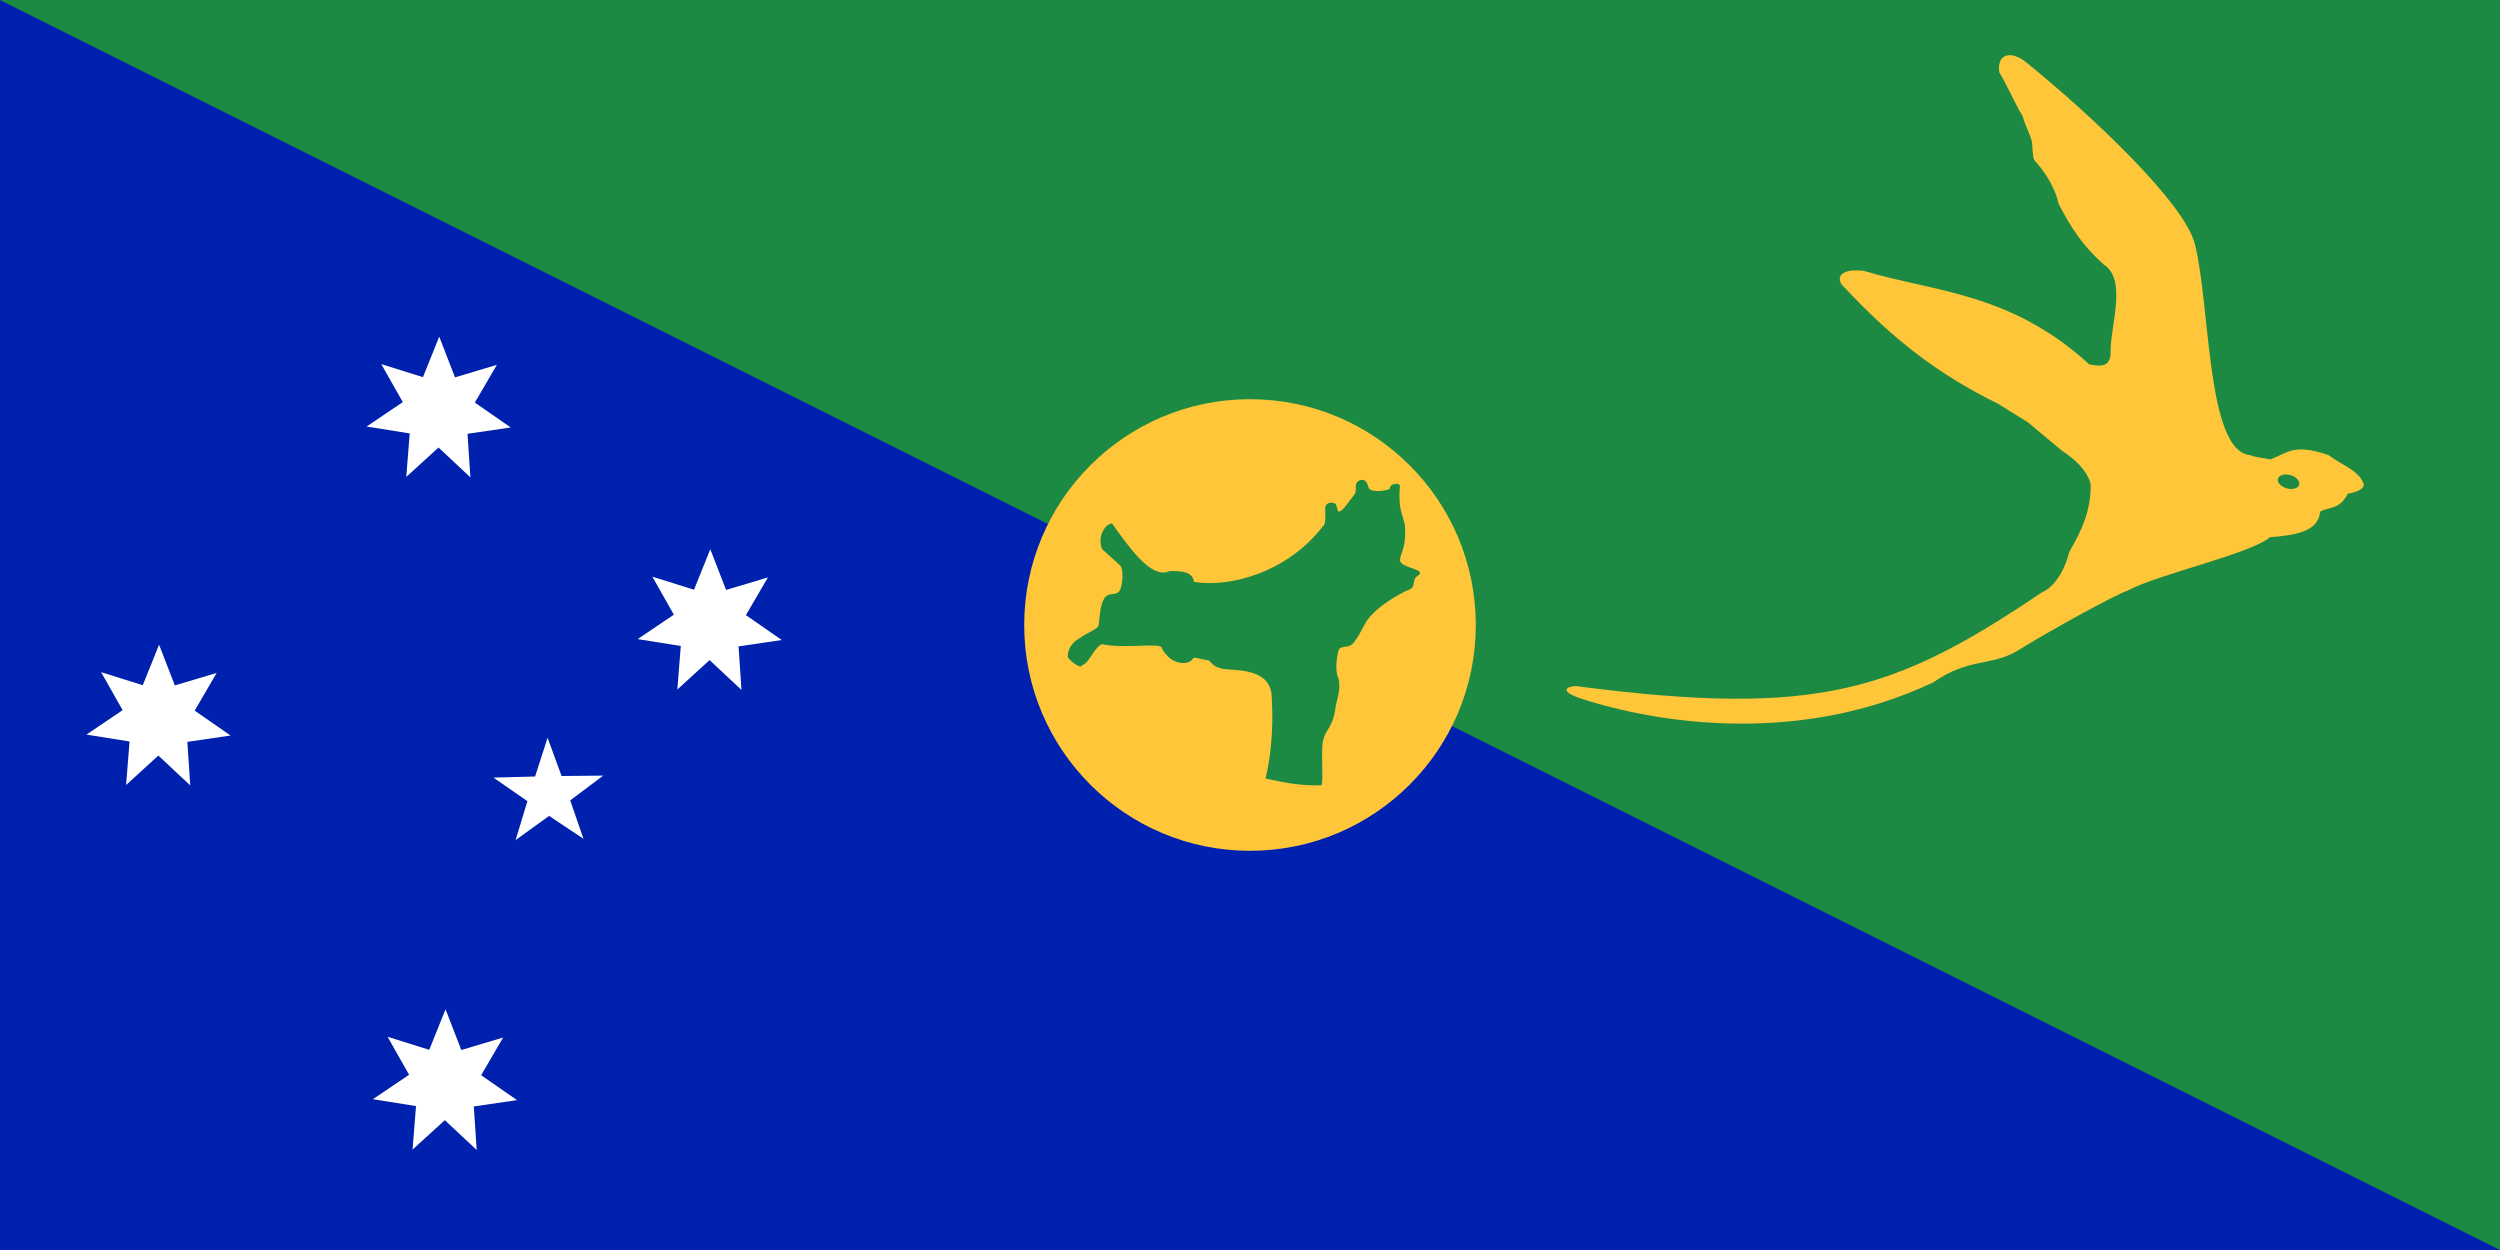
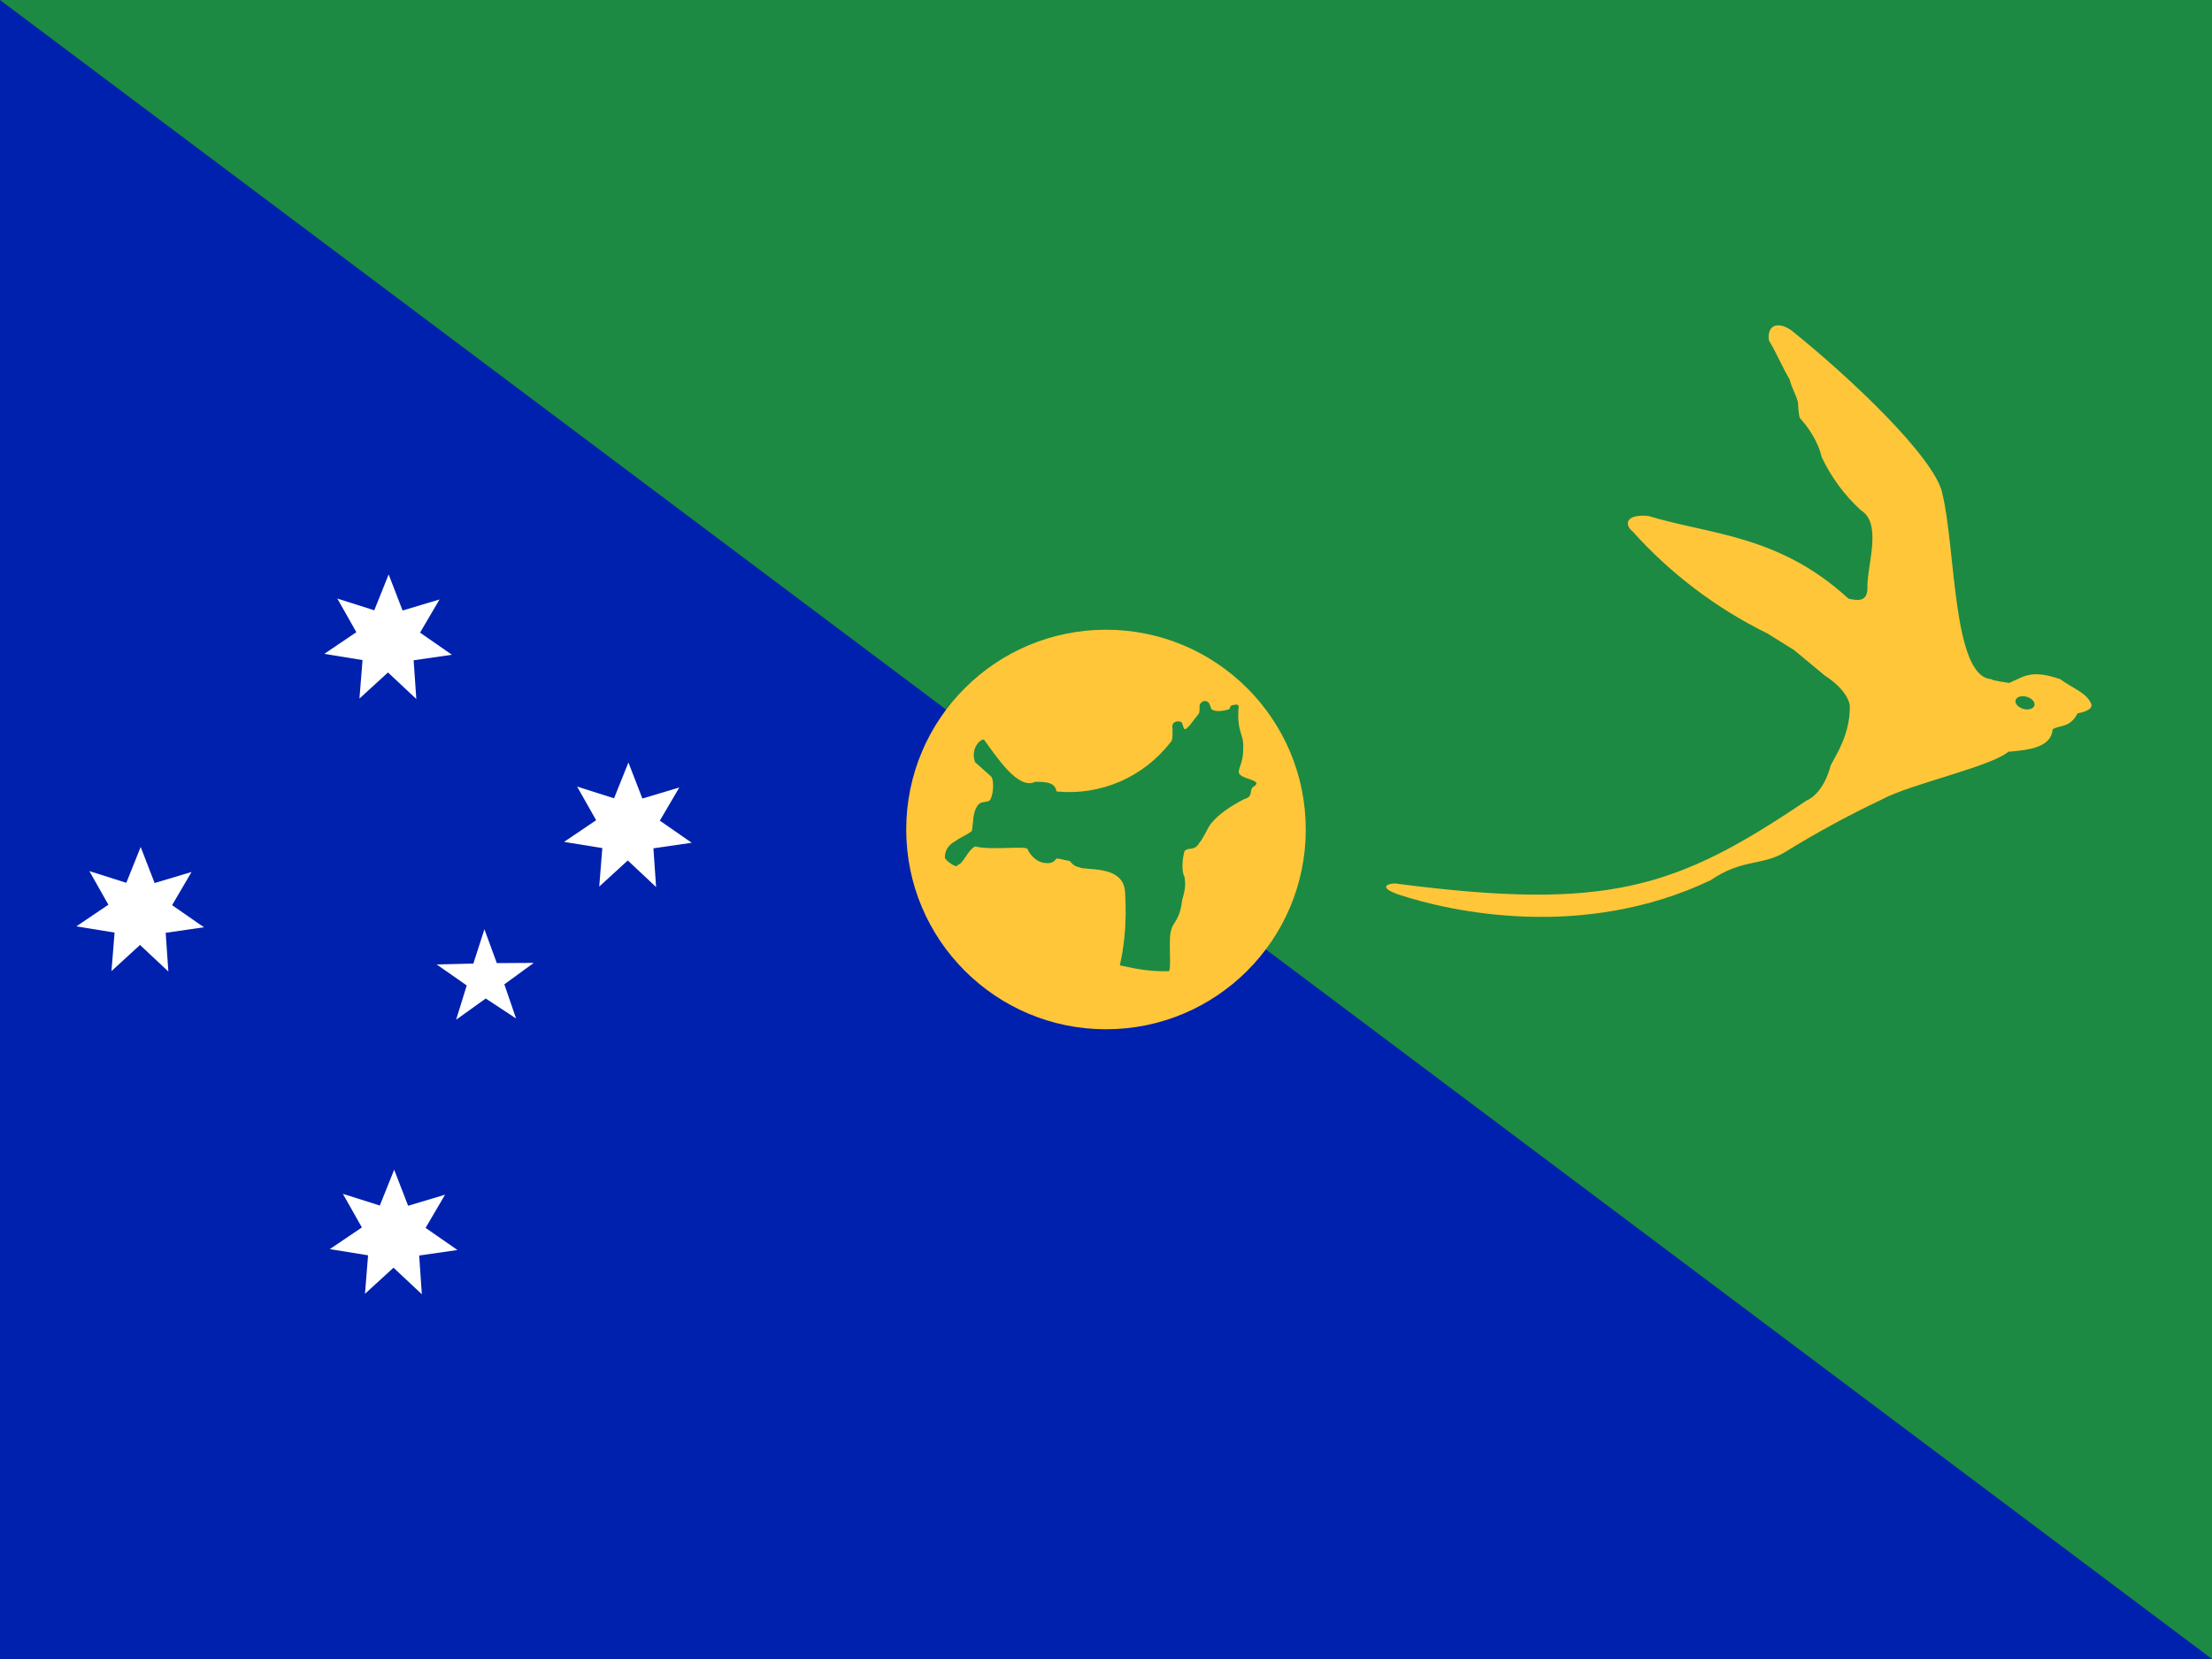
- <svg xmlns="http://www.w3.org/2000/svg" xmlns:xlink="http://www.w3.org/1999/xlink" width="1000" height="500">
-   <path fill="#0021ad" d="M0 0h1000v500H0z" />
-   <path d="M0 0h1000v500z" fill="#1c8a42" />
-   <circle cx="500" cy="250" r="90.32" fill="#ffc639" />
-   <path fill="#1c8a42" d="M444.84 209.43c6.179 8.477 15.542 22.689 23.072 18.979 5.876.02 8.91.433 9.706 4.344 13.86 2.359 37.153-3.487 51.647-22.366 0 0 1.22.161.797-7.015.08-3.125 4.273-2.5 4.374-1.482.585 1.553.484 2.712 1.27 2.752 1.784-.595 4.223-4.596 6.27-7.136.554-1.119.251-2.298.382-3.71 1.079-2.65 3.77-2.076 4.335-.685.514.897.524 1.583 1.028 2.48 2.731 1.824 7.66.12 8.043.12.484-2.227 1.915-2.015 1.915-2.015 1.824-.403 1.109-.242 2.308.383-1.058 12.005 2.359 12.539 2.077 18.697.12 6.874-2.077 8.83-2.077 11.45.696 3.205 10.835 3.316 7.267 6.027-3.134 1.673.01 4.808-4.707 6.028-13.728 6.965-16.359 12.942-16.359 12.942s-3.447 6.511-3.83 6.511c-2.298 4.344-5.21 1.976-6.834 4.092-.806 2.661-1.713 8.558-.1 11.622.806 4.213-.101 6.512-1.11 10.724-.906 8.79-4.394 10.12-4.797 13.204-1.613 3.296.343 18.778-1.19 18.778-10.22.202-18.051-1.955-22.093-2.761 3.94-16.984 2.409-31.901 2.409-33.433-1.008-12.146-18.193-9.193-20.824-10.805-2.178-.464-3.548-2.238-4.314-3.004-2.43-.262-3.337-.816-5.766-1.068-1.21.604-.484 1.23-3.185 2.066-6.854.826-9.878-5.977-9.878-5.977.333-2.288-15.41.463-23.969-1.522-3.507 1.955-5.04 7.74-7.912 8.426-.08 1.794-4.727-1.472-5.665-3.235-.191-5.13 4.476-7.399 4.476-7.399 3.709-2.61 5.906-3.034 7.69-4.838.897-4.465.444-7.77 2.349-11.128 1.612-2.56 3.991-1.36 5.604-2.51 1.733-1.149 2.47-8.668.867-10.724 0 0-6.935-6.259-7.318-6.642-2.258-6.47 2.64-10.644 4.042-10.17z" />
-   <path fill="#ffc639" d="M877.93 97.555c-4.092-16.194-40.721-51.071-68.247-73.265-6.572-4.477-10.855-1.81-9.999 4.573 3.427 5.716 5.998 12 9.425 17.716.957 3.81 2.761 6.477 3.719 10.286 0 0 .282 6.573.857 7.144 8.567 9.434 9.716 17.432 9.716 17.432 4.949 9.526 9.334 16.478 18.002 24.29 9.717 6.098 2.57 25.047 2.853 35.147 0 6.38-4.566 5.625-8.568 4.858-31.528-28.958-62.774-29.049-90.3-37.435-10.766-1.139-10.957 4.002-7.43 6.854 19.243 20.582 37.335 34.582 61.152 46.294l12.005 7.439c4.566 3.81 9.142 7.62 13.708 11.43 10.573 6.854 11.44 13.143 11.44 13.708.282 12.861-6.582 22.86-8.578 26.861-3.608 13.637-10.855 16.006-10.855 16.006-58.874 39.723-89.737 50.004-185.18 37.717-1.431-.756-10.573.766 0 4.576 24.291 8.094 83.961 21.076 141.69-6.26 13.86-9.716 23.132-6.53 33.171-12.346 16.49-10.17 40.035-22.83 44.32-24.251 12.86-6.864 48.864-14.575 57.16-21.44 9.514-.765 19.392-2.015 20.057-10.2 3.125-2.025 7.7-.544 11.097-7.216 7.55-1.31 6.28-4.012 6.28-4.012-1.905-5.332-8.961-7.529-14-11.43-7.44-2.48-12.58-3.245-18.012-.574-1.714.766-3.427 1.522-5.141 2.288 0 0-8.003-1.15-8.003-1.714-17.78-.977-16.046-59.902-22.336-84.478z" />
-   <path fill="#1c8a42" d="M919.63 194.01a4.402 2.751 15.947 01-8.396-2.637 4.402 2.751 15.947 018.396 2.637z" />
-   <g fill="#fff">
-     <path id="a" d="M188.16 190.94l-12.751-11.936-12.904 11.77 1.383-17.405-17.249-2.753 14.475-9.774-8.606-15.197 16.668 5.22 6.518-16.205 6.31 16.287 16.734-5.007-8.8 15.086 14.348 9.96-17.283 2.53 1.158 17.424z" />
-     <path d="M233.39 335.53l-13.752-9.167-13.391 9.664 4.712-15.568-13.582-9.415 16.667-.446 4.988-15.496 5.595 15.3 16.667-.156-13.21 9.902 5.307 15.382z" />
-     <use xlink:href="#a" x="2.522" y="269.061" />
-     <use xlink:href="#a" x="-112.066" y="123.223" />
-     <use xlink:href="#a" x="108.427" y="85.027" />
+ <svg xmlns="http://www.w3.org/2000/svg" xmlns:xlink="http://www.w3.org/1999/xlink" id="flag-icons-cx" viewBox="0 0 640 480">
+   <path fill="#0021ad" d="M0 0h640v480H0z" />
+   <path fill="#1c8a42" d="M0 0h640v480z" />
+   <circle cx="320" cy="240" r="57.8" fill="#ffc639" />
+   <path fill="#1c8a42" d="M284.7 214c4 5.5 10 14.6 14.8 12.2 3.7 0 5.7.3 6.2 2.8a37 37 0 0 0 33-14.3s.8 0 .5-4.5c0-2 2.8-1.6 2.8-1 .4 1 .4 1.7.9 1.8 1-.4 2.7-3 4-4.6.3-.7.1-1.5.2-2.4.7-1.7 2.4-1.3 2.8-.4l.6 1.6c1.8 1.2 5 0 5.2 0 .3-1.4 1.2-1.2 1.2-1.2 1.2-.3.7-.2 1.5.2-.7 7.7 1.5 8 1.3 12 .1 4.4-1.3 5.6-1.3 7.3.4 2 7 2.1 4.6 3.9-2 1 0 3-3 3.8-8.8 4.5-10.4 8.3-10.4 8.3s-2.2 4.2-2.5 4.2c-1.5 2.8-3.3 1.2-4.4 2.6-.5 1.7-1 5.5 0 7.4.5 2.7 0 4.2-.7 6.9-.6 5.6-2.8 6.5-3.1 8.4-1 2.2.2 12-.8 12-6.5.2-11.5-1.2-14.1-1.7 2.5-10.9 1.5-20.4 1.5-21.4-.6-7.8-11.6-5.9-13.3-7-1.4-.2-2.3-1.3-2.7-1.8-1.6-.2-2.2-.6-3.7-.7-.8.4-.3.8-2 1.3-4.5.5-6.4-3.8-6.4-3.8.2-1.5-9.9.3-15.3-1-2.3 1.3-3.3 5-5.1 5.4 0 1.1-3-1-3.6-2-.2-3.4 2.8-4.8 2.8-4.8 2.4-1.7 3.8-2 5-3.1.5-2.9.2-5 1.5-7.1 1-1.7 2.5-1 3.5-1.6 1.1-.8 1.6-5.6.6-7l-4.7-4.2c-1.4-4.1 1.7-6.8 2.6-6.5z" />
+   <path fill="#ffc639" d="M561.9 142.4c-2.6-10.3-26-32.7-43.7-46.9-4.2-2.8-7-1.1-6.4 3 2.2 3.6 3.8 7.6 6 11.3.6 2.5 1.8 4.2 2.4 6.6 0 0 .2 4.2.6 4.6 5.4 6 6.2 11.1 6.2 11.1a49 49 0 0 0 11.5 15.6c6.2 3.9 1.6 16 1.8 22.5 0 4-2.9 3.6-5.5 3-20.1-18.5-40.1-18.5-57.8-23.9-6.8-.7-7 2.6-4.7 4.4a129 129 0 0 0 39.1 29.6l7.7 4.8 8.8 7.3c6.8 4.4 7.3 8.4 7.3 8.8.2 8.2-4.2 14.6-5.5 17.2-2.3 8.7-7 10.2-7 10.2-37.6 25.4-57.4 32-118.4 24.1-1-.4-6.8.5 0 3 15.5 5.2 53.7 13.5 90.6-4 9-6.2 14.8-4.2 21.3-8a287.3 287.3 0 0 1 28.3-15.4c8.3-4.5 31.3-9.4 36.6-13.8 6.1-.5 12.4-1.3 12.8-6.5 2-1.3 5-.3 7.2-4.6 4.8-.9 4-2.6 4-2.6-1.2-3.4-5.8-4.8-9-7.3-4.8-1.6-8-2-11.5-.4l-3.3 1.5s-5.1-.7-5.1-1.1c-11.4-.6-10.3-38.3-14.3-54z" />
+   <path fill="#1c8a42" d="M588.6 204.2a2.8 1.8 16 1 1-5.4-1.7 2.8 1.8 16 0 1 5.4 1.7z" />
+   <g fill="#fff" transform="matrix(.64 0 0 .64 0 80)">
+     <path id="a" d="m188.2 191-12.8-12-12.9 11.8 1.4-17.4-17.3-2.8 14.5-9.8-8.6-15.2 16.7 5.3 6.5-16.2L182 151l16.7-5-8.8 15 14.4 10-17.3 2.5 1.2 17.4z" />
+     <path d="m233.4 335.5-13.8-9.1-13.4 9.6 4.8-15.5-13.6-9.5 16.6-.4 5-15.5 5.6 15.3 16.7-.1L228 320l5.3 15.4z" />
+     <use xlink:href="#a" width="100%" height="100%" x="2.5" y="269.1" />
+     <use xlink:href="#a" width="100%" height="100%" x="-112.1" y="123.2" />
+     <use xlink:href="#a" width="100%" height="100%" x="108.4" y="85" />
  </g>
</svg>
